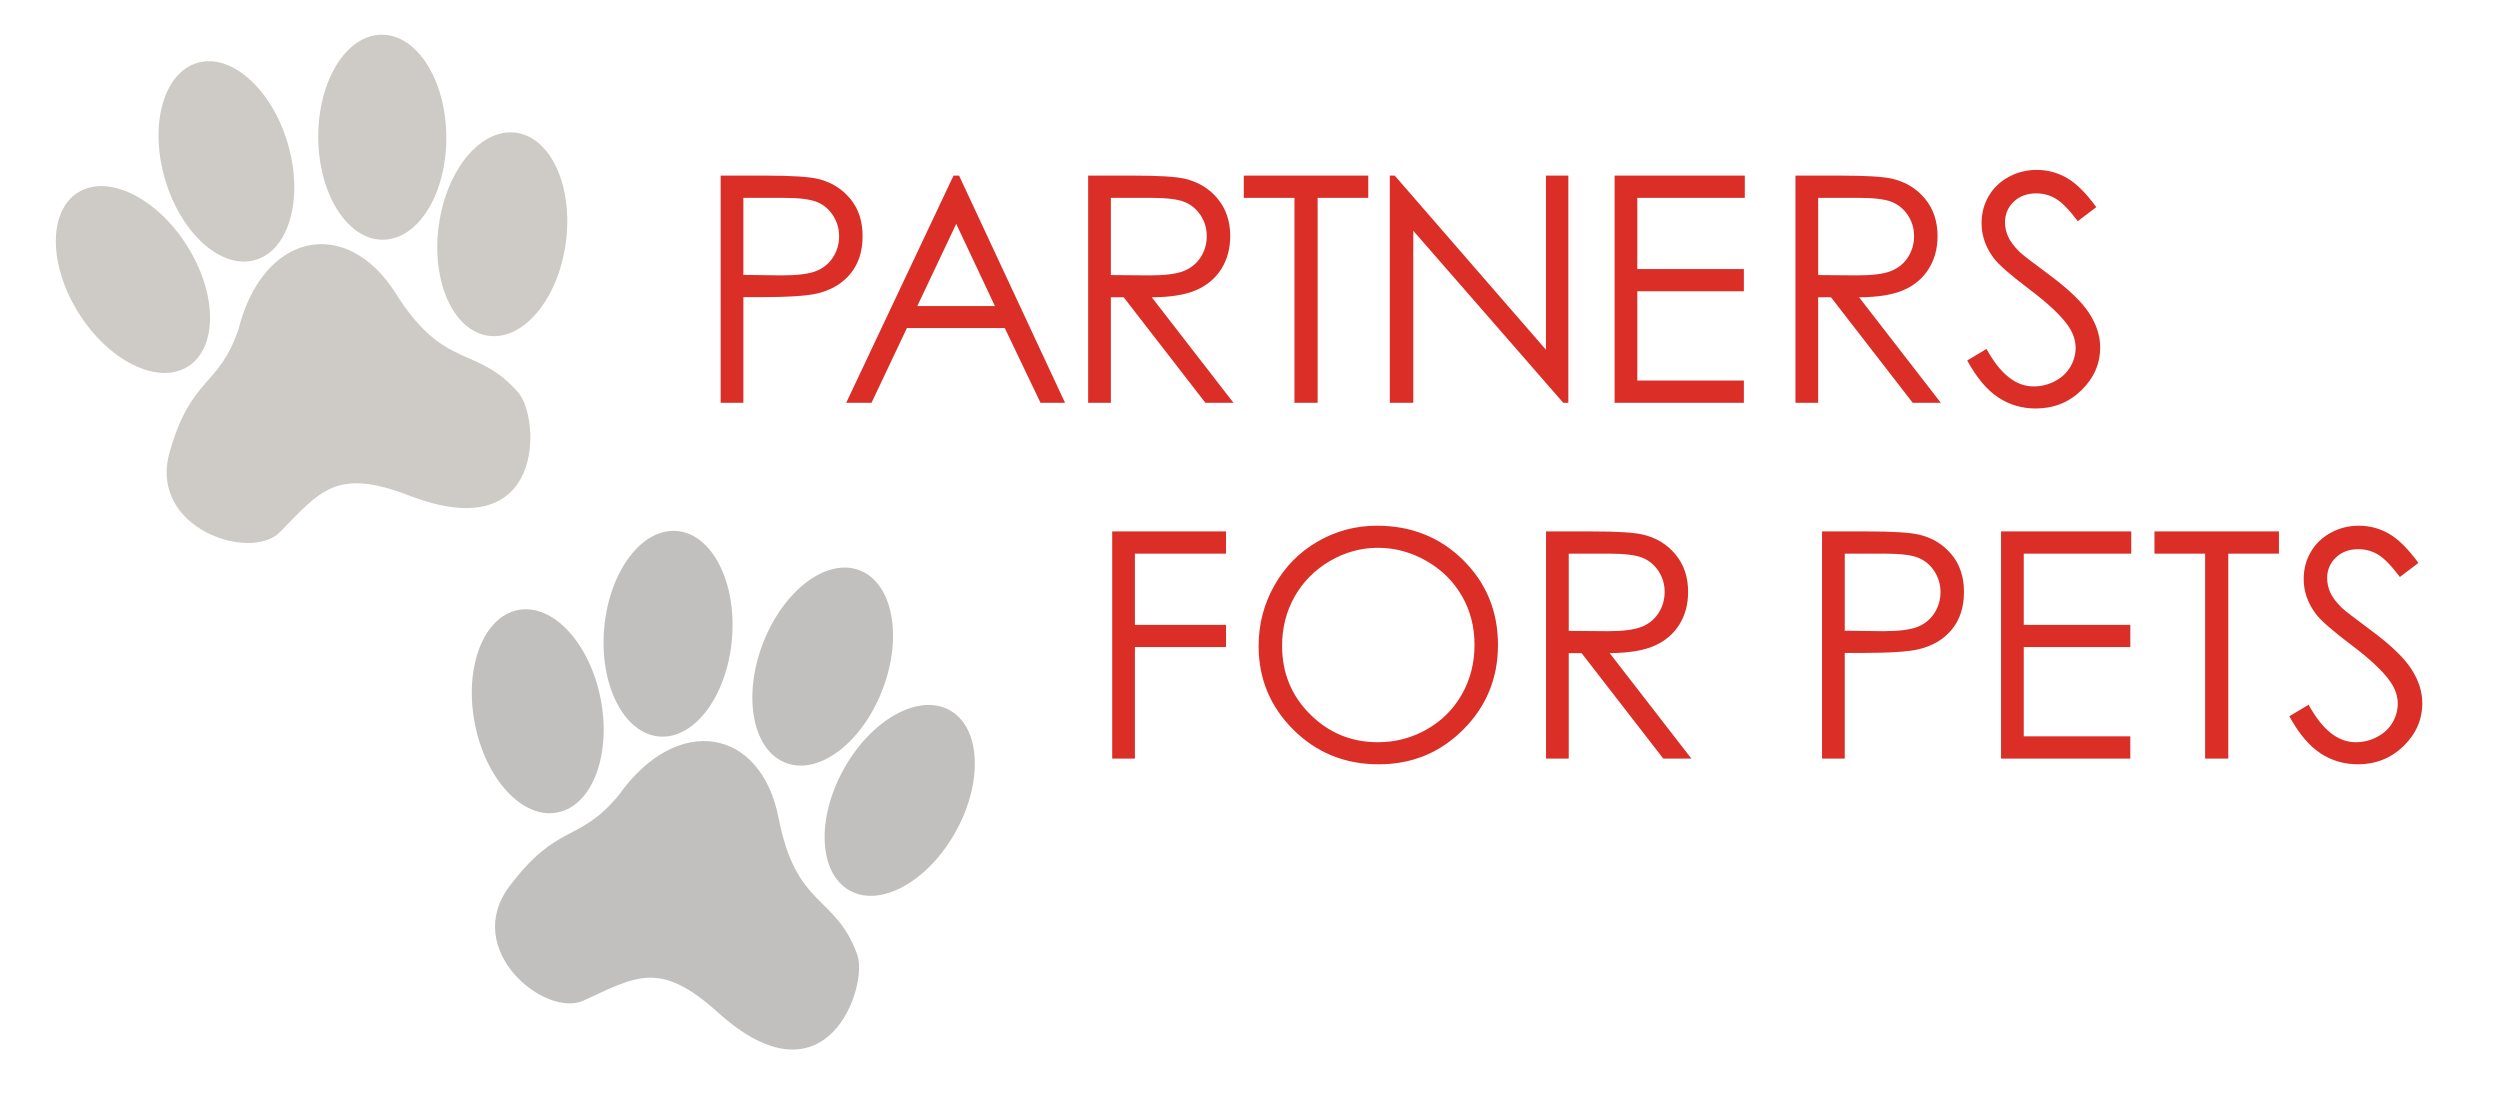
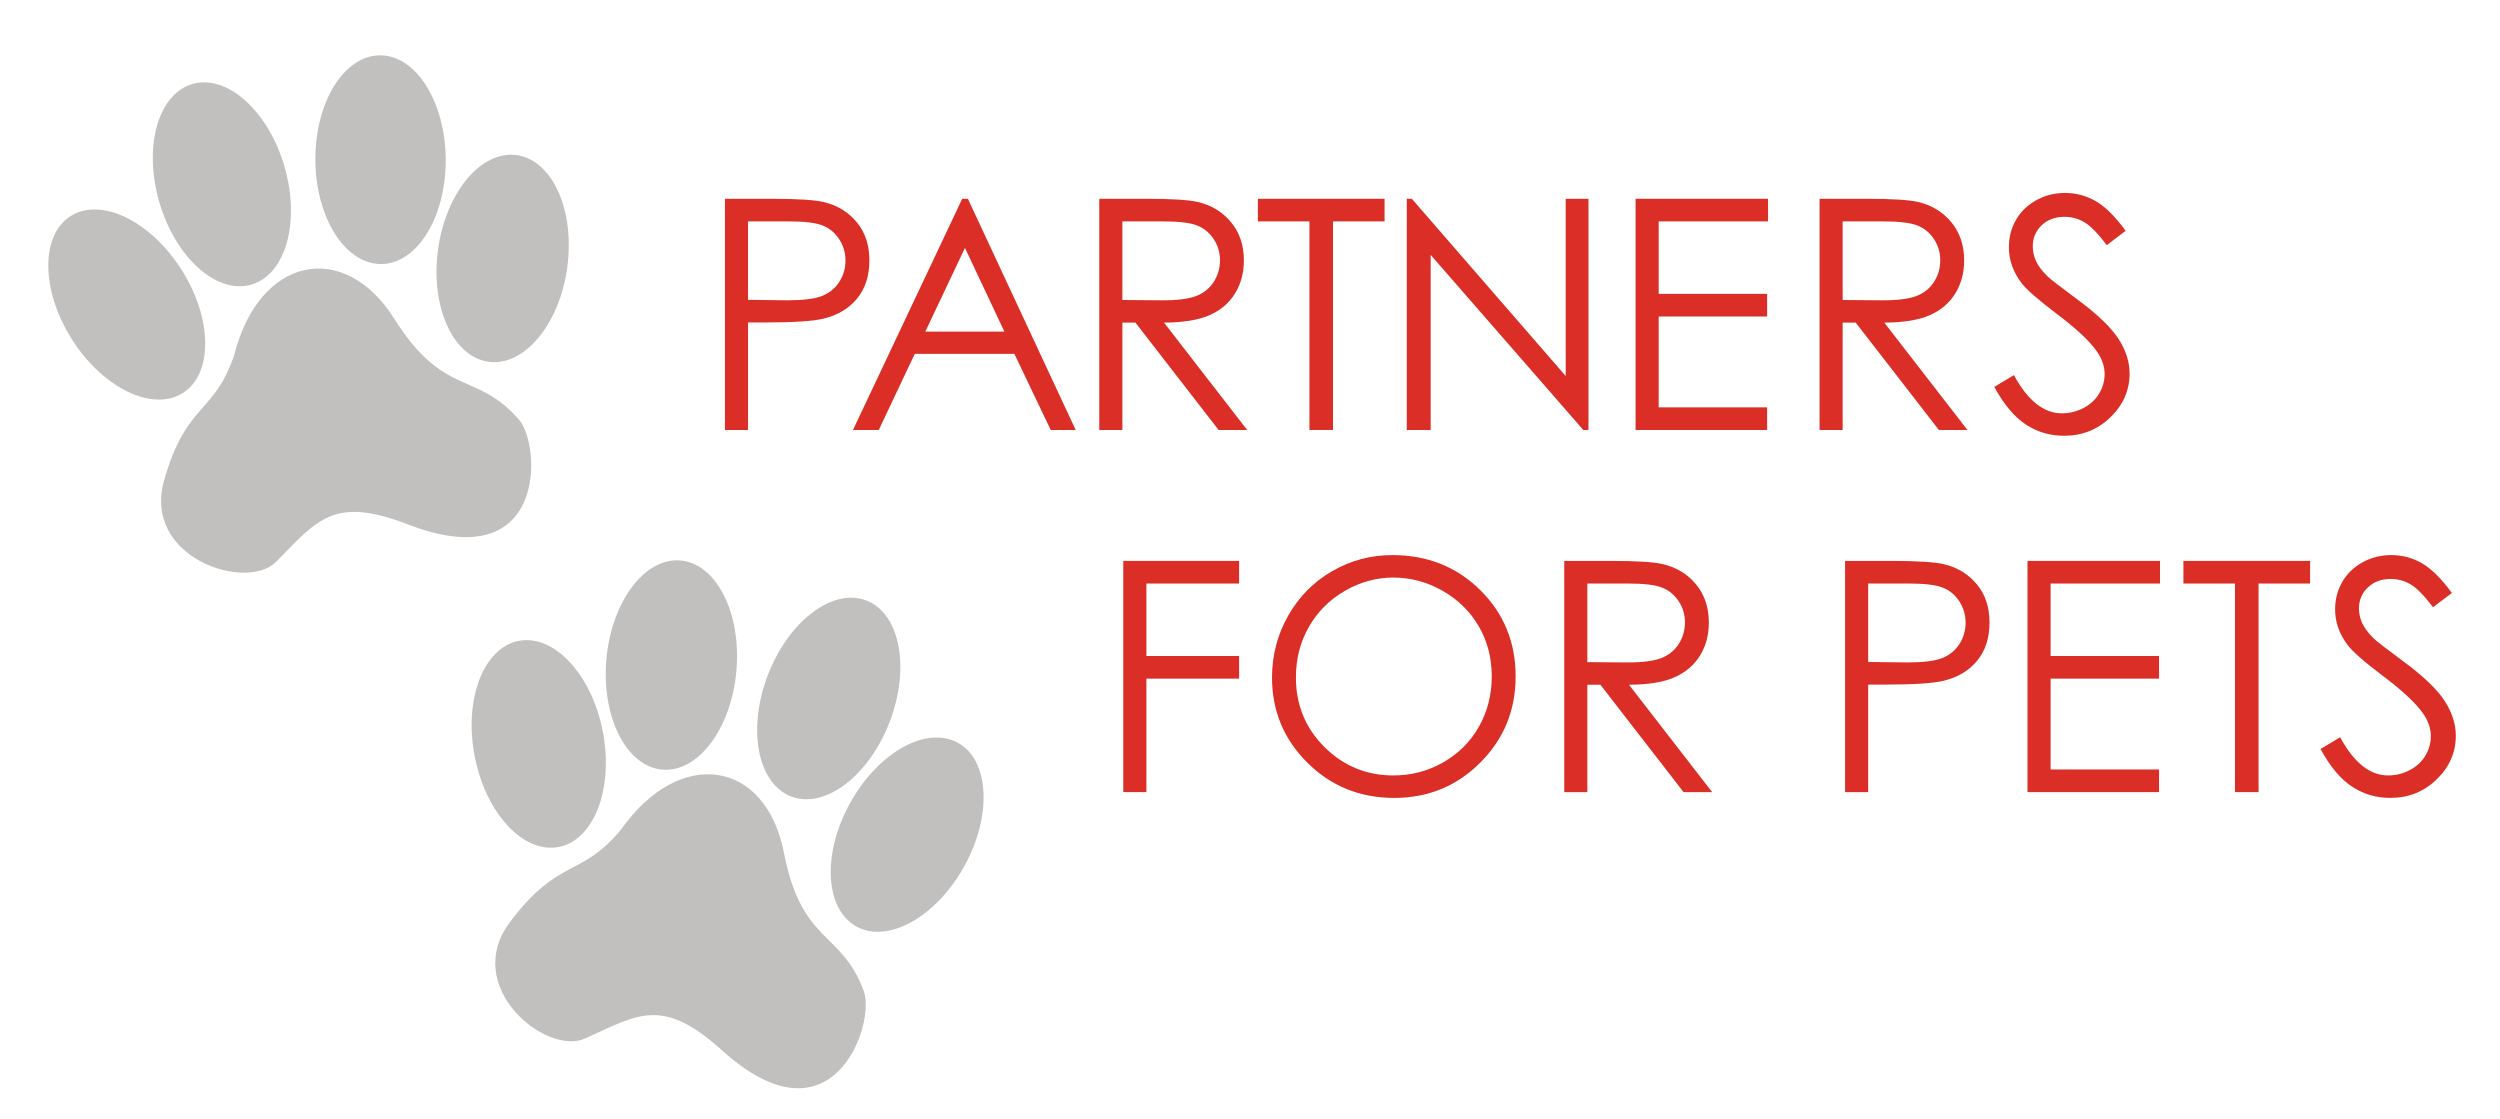
- <svg xmlns="http://www.w3.org/2000/svg" xmlns:xlink="http://www.w3.org/1999/xlink" version="1.1" id="Layer_1" x="0px" y="0px" width="316.182px" height="138.589px" viewBox="0 0 316.182 138.589" enable-background="new 0 0 316.182 138.589" xml:space="preserve">
+ <svg xmlns="http://www.w3.org/2000/svg" xmlns:xlink="http://www.w3.org/1999/xlink" version="1.1" id="Layer_1" x="0px" y="0px" width="310.66px" height="139.004px" viewBox="0 0 310.66 139.004" enable-background="new 0 0 310.66 139.004" xml:space="preserve">
+   <g>
+     <path fill="#DB2E27" d="M90.083,24.7h5.723c3.281,0,5.495,0.144,6.641,0.43c1.641,0.404,2.981,1.234,4.023,2.49   c1.042,1.257,1.563,2.835,1.563,4.736c0,1.914-0.508,3.493-1.523,4.736c-1.016,1.244-2.416,2.08-4.199,2.51   c-1.302,0.313-3.737,0.469-7.305,0.469h-2.051V53.43h-2.871V24.7z M92.954,27.512v9.746l4.863,0.059   c1.966,0,3.405-0.179,4.316-0.536c0.911-0.357,1.627-0.936,2.148-1.735c0.521-0.799,0.781-1.692,0.781-2.68   c0-0.961-0.261-1.842-0.781-2.641c-0.521-0.799-1.208-1.368-2.061-1.706c-0.853-0.338-2.25-0.507-4.189-0.507H92.954z" />
+     <path fill="#DB2E27" d="M120.272,24.7l13.398,28.73h-3.101l-4.519-9.453h-12.377l-4.476,9.453h-3.203l13.574-28.73H120.272z    M119.909,30.804l-4.923,10.4h9.822L119.909,30.804z" />
+     <path fill="#DB2E27" d="M136.6,24.7h5.723c3.19,0,5.352,0.13,6.484,0.391c1.706,0.392,3.092,1.229,4.16,2.513   c1.067,1.284,1.602,2.865,1.602,4.743c0,1.564-0.368,2.94-1.104,4.126c-0.736,1.187-1.787,2.083-3.154,2.688   c-1.367,0.606-3.255,0.917-5.664,0.929l10.332,13.34h-3.552l-10.333-13.34h-1.623v13.34H136.6V24.7z M139.471,27.512v9.766   l4.949,0.04c1.917,0,3.335-0.183,4.255-0.547c0.919-0.365,1.637-0.947,2.152-1.748c0.516-0.801,0.773-1.696,0.773-2.686   c0-0.963-0.261-1.839-0.783-2.627c-0.521-0.788-1.206-1.351-2.054-1.689c-0.848-0.338-2.257-0.508-4.226-0.508H139.471z" />
+     <path fill="#DB2E27" d="M156.31,27.512V24.7h15.742v2.813h-6.406V53.43h-2.93V27.512H156.31z" />
+     <path fill="#DB2E27" d="M174.812,53.43V24.7h0.625l19.122,22.023V24.7h2.832v28.73h-0.645l-18.965-21.755V53.43H174.812z" />
+     <path fill="#DB2E27" d="M203.242,24.7h16.465v2.813h-13.594v9.004h13.477v2.813h-13.477v11.289h13.477v2.813h-16.348V24.7z" />
+     <path fill="#DB2E27" d="M226.104,24.7h5.723c3.19,0,5.352,0.13,6.484,0.391c1.706,0.392,3.093,1.229,4.16,2.513   s1.602,2.865,1.602,4.743c0,1.564-0.368,2.94-1.104,4.126s-1.787,2.083-3.154,2.688c-1.367,0.606-3.255,0.917-5.664,0.929   l10.332,13.34h-3.552l-10.333-13.34h-1.623v13.34h-2.871V24.7z M228.975,27.512v9.766l4.949,0.04c1.917,0,3.335-0.183,4.255-0.547   c0.92-0.365,1.637-0.947,2.152-1.748c0.515-0.801,0.772-1.696,0.772-2.686c0-0.963-0.261-1.839-0.782-2.627   c-0.522-0.788-1.207-1.351-2.055-1.689c-0.848-0.338-2.256-0.508-4.226-0.508H228.975z" />
+     <path fill="#DB2E27" d="M247.816,48.079l2.441-1.465c1.719,3.164,3.704,4.746,5.957,4.746c0.964,0,1.868-0.225,2.715-0.674   s1.491-1.051,1.934-1.807c0.442-0.755,0.664-1.556,0.664-2.402c0-0.963-0.325-1.907-0.977-2.832   c-0.898-1.276-2.539-2.813-4.922-4.609c-2.396-1.81-3.887-3.118-4.473-3.926c-1.016-1.354-1.523-2.819-1.523-4.395   c0-1.25,0.3-2.389,0.898-3.418c0.599-1.028,1.442-1.839,2.529-2.432c1.087-0.592,2.269-0.889,3.545-0.889   c1.354,0,2.62,0.335,3.799,1.006c1.179,0.671,2.425,1.904,3.74,3.701l-2.344,1.777c-1.081-1.432-2.002-2.376-2.764-2.832   c-0.762-0.456-1.592-0.684-2.49-0.684c-1.159,0-2.106,0.352-2.842,1.055s-1.104,1.569-1.104,2.598c0,0.625,0.13,1.23,0.391,1.816   s0.735,1.224,1.426,1.914c0.378,0.365,1.614,1.322,3.711,2.871c2.487,1.836,4.192,3.47,5.117,4.902   c0.925,1.433,1.387,2.871,1.387,4.316c0,2.083-0.791,3.894-2.373,5.43c-1.582,1.537-3.506,2.305-5.771,2.305   c-1.745,0-3.327-0.466-4.746-1.396S249.015,50.266,247.816,48.079z" />
+   </g>
+   <g>
+     <path fill="#DB2E27" d="M139.582,69.7h14.395v2.813h-11.523v9.003h11.523v2.813h-11.523V98.43h-2.871V69.7z" />
+     <path fill="#DB2E27" d="M173.018,68.977c4.352,0,7.994,1.452,10.925,4.355c2.931,2.904,4.396,6.478,4.396,10.722   c0,4.207-1.463,7.773-4.387,10.703c-2.926,2.93-6.492,4.395-10.701,4.395c-4.261,0-7.857-1.457-10.788-4.375   c-2.932-2.916-4.397-6.445-4.397-10.586c0-2.76,0.667-5.318,2.003-7.676c1.335-2.356,3.156-4.202,5.462-5.537   C167.839,69.645,170.334,68.977,173.018,68.977z M173.145,71.77c-2.126,0-4.141,0.554-6.045,1.662   c-1.904,1.108-3.391,2.6-4.46,4.477c-1.069,1.876-1.604,3.967-1.604,6.273c0,3.415,1.184,6.298,3.55,8.65   c2.367,2.352,5.22,3.527,8.559,3.527c2.23,0,4.294-0.54,6.191-1.622c1.898-1.081,3.377-2.56,4.441-4.437   c1.063-1.877,1.594-3.962,1.594-6.256c0-2.279-0.531-4.342-1.594-6.186c-1.063-1.844-2.56-3.32-4.49-4.428   S175.31,71.77,173.145,71.77z" />
+     <path fill="#DB2E27" d="M194.379,69.7h5.723c3.19,0,5.352,0.13,6.484,0.391c1.706,0.392,3.093,1.229,4.16,2.513   s1.602,2.865,1.602,4.742c0,1.564-0.368,2.94-1.104,4.127s-1.787,2.082-3.154,2.688s-3.255,0.917-5.664,0.929l10.332,13.34h-3.552   l-10.333-13.34h-1.623v13.34h-2.871V69.7z M197.25,72.512v9.765l4.949,0.04c1.917,0,3.335-0.183,4.255-0.547   s1.637-0.947,2.152-1.748c0.515-0.801,0.772-1.696,0.772-2.687c0-0.963-0.261-1.838-0.782-2.626   c-0.522-0.788-1.207-1.351-2.055-1.689c-0.848-0.338-2.256-0.508-4.226-0.508H197.25z" />
+     <path fill="#DB2E27" d="M229.274,69.7h5.723c3.281,0,5.495,0.144,6.641,0.43c1.641,0.404,2.981,1.234,4.023,2.49   c1.042,1.257,1.563,2.835,1.563,4.736c0,1.914-0.508,3.494-1.523,4.736c-1.016,1.244-2.415,2.08-4.199,2.51   c-1.302,0.313-3.737,0.469-7.305,0.469h-2.051V98.43h-2.871V69.7z M232.146,72.512v9.746l4.863,0.059   c1.966,0,3.405-0.178,4.316-0.535s1.628-0.936,2.148-1.735c0.521-0.799,0.781-1.692,0.781-2.681c0-0.961-0.261-1.842-0.781-2.641   c-0.521-0.799-1.208-1.368-2.061-1.706s-2.249-0.507-4.189-0.507H232.146z" />
+     <path fill="#DB2E27" d="M251.945,69.7h16.465v2.813h-13.594v9.003h13.477v2.813h-13.477v11.289h13.477v2.813h-16.348V69.7z" />
+     <path fill="#DB2E27" d="M271.319,72.512V69.7h15.742v2.813h-6.406V98.43h-2.93V72.512H271.319z" />
+     <path fill="#DB2E27" d="M288.354,93.078l2.441-1.465c1.719,3.164,3.704,4.746,5.957,4.746c0.964,0,1.868-0.225,2.715-0.674   s1.491-1.051,1.934-1.807c0.442-0.754,0.664-1.555,0.664-2.402c0-0.963-0.325-1.906-0.977-2.832   c-0.898-1.275-2.539-2.813-4.922-4.609c-2.396-1.809-3.887-3.117-4.473-3.926c-1.016-1.354-1.523-2.818-1.523-4.395   c0-1.25,0.3-2.389,0.898-3.417c0.599-1.028,1.442-1.839,2.529-2.432c1.087-0.592,2.269-0.889,3.545-0.889   c1.354,0,2.62,0.335,3.799,1.006c1.179,0.671,2.425,1.904,3.74,3.701l-2.344,1.777c-1.081-1.432-2.002-2.375-2.764-2.832   c-0.762-0.456-1.592-0.684-2.49-0.684c-1.159,0-2.106,0.352-2.842,1.055s-1.104,1.569-1.104,2.597c0,0.625,0.13,1.23,0.391,1.816   s0.735,1.225,1.426,1.914c0.378,0.365,1.614,1.322,3.711,2.871c2.487,1.836,4.192,3.471,5.117,4.902   c0.925,1.434,1.387,2.871,1.387,4.316c0,2.084-0.791,3.895-2.373,5.43c-1.582,1.537-3.506,2.305-5.771,2.305   c-1.745,0-3.327-0.465-4.746-1.396C290.86,96.826,289.552,95.266,288.354,93.078z" />
+   </g>
  <g>
    <defs>
-       <rect id="SVGID_1_" x="7.062" y="4.385" width="299.293" height="128.357" />
+       <rect id="SVGID_1_" x="6" y="6.875" width="348.965" height="128.357" />
    </defs>
    <clipPath id="SVGID_2_">
      <use xlink:href="#SVGID_1_" overflow="visible" />
    </clipPath>
-     <path clip-path="url(#SVGID_2_)" fill="#DB2E27" d="M293.465,95.266c1.419,0.932,3.001,1.397,4.745,1.397   c2.267,0,4.189-0.769,5.771-2.306c1.582-1.535,2.373-3.346,2.373-5.43c0-1.445-0.462-2.884-1.386-4.315   c-0.926-1.433-2.632-3.067-5.117-4.902c-2.097-1.55-3.334-2.507-3.711-2.872c-0.691-0.69-1.166-1.328-1.426-1.914   c-0.262-0.586-0.392-1.191-0.392-1.816c0-1.027,0.368-1.895,1.104-2.598c0.734-0.703,1.682-1.054,2.842-1.054   c0.897,0,1.728,0.228,2.49,0.683c0.761,0.456,1.682,1.4,2.763,2.832l2.344-1.776c-1.314-1.798-2.562-3.03-3.74-3.701   s-2.444-1.006-3.799-1.006c-1.275,0-2.458,0.296-3.545,0.889c-1.087,0.592-1.93,1.403-2.529,2.431   c-0.599,1.029-0.898,2.168-0.898,3.418c0,1.576,0.508,3.041,1.523,4.396c0.587,0.807,2.077,2.116,4.474,3.925   c2.382,1.797,4.022,3.334,4.921,4.61c0.651,0.925,0.977,1.867,0.977,2.832c0,0.846-0.222,1.646-0.664,2.401   c-0.442,0.756-1.087,1.358-1.934,1.808c-0.846,0.448-1.751,0.674-2.715,0.674c-2.252,0-4.238-1.582-5.957-4.746l-2.441,1.464   C290.737,92.777,292.044,94.335,293.465,95.266 M278.887,70.022V95.94h2.93V70.022h6.406V67.21h-15.742v2.812H278.887z    M253.079,95.94h16.348v-2.813H255.95V81.838h13.477v-2.812H255.95v-9.005h13.594V67.21h-16.465V95.94z M238.389,70.022   c1.939,0,3.337,0.169,4.189,0.508c0.853,0.338,1.539,0.905,2.061,1.706c0.521,0.799,0.78,1.679,0.78,2.641   c0,0.987-0.26,1.881-0.78,2.68c-0.521,0.799-1.237,1.377-2.148,1.735c-0.912,0.356-2.351,0.536-4.316,0.536l-4.863-0.06v-9.746   H238.389z M230.44,95.94h2.871V82.582h2.051c3.567,0,6.002-0.157,7.304-0.469c1.784-0.431,3.185-1.267,4.2-2.511   c1.016-1.242,1.523-2.821,1.523-4.735c0-1.901-0.521-3.48-1.563-4.737c-1.042-1.256-2.383-2.086-4.023-2.49   c-1.146-0.286-3.359-0.429-6.641-0.429h-5.723V95.94z M203.47,70.022c1.969,0,3.378,0.169,4.226,0.509   c0.848,0.339,1.532,0.901,2.054,1.688c0.521,0.788,0.782,1.664,0.782,2.627c0,0.99-0.257,1.885-0.771,2.687   c-0.516,0.801-1.233,1.384-2.152,1.748c-0.92,0.364-2.338,0.547-4.255,0.547l-4.95-0.039v-9.767H203.47z M195.532,95.94h2.871V82.6   h1.624l10.332,13.34h3.552L203.579,82.6c2.409-0.013,4.297-0.321,5.664-0.929c1.368-0.606,2.419-1.502,3.155-2.689   c0.735-1.186,1.103-2.561,1.103-4.126c0-1.877-0.533-3.458-1.601-4.741c-1.068-1.285-2.455-2.122-4.161-2.514   c-1.132-0.261-3.294-0.391-6.483-0.391h-5.724V95.94z M180.402,70.942c1.93,1.107,3.426,2.583,4.489,4.428   c1.063,1.844,1.595,3.905,1.595,6.186c0,2.294-0.531,4.379-1.595,6.255c-1.063,1.877-2.543,3.356-4.44,4.438   c-1.898,1.082-3.962,1.623-6.191,1.623c-3.34,0-6.192-1.176-8.56-3.528c-2.366-2.352-3.55-5.236-3.55-8.65   c0-2.307,0.534-4.397,1.604-6.273c1.069-1.877,2.557-3.369,4.461-4.477c1.903-1.107,3.918-1.661,6.045-1.661   C176.423,69.281,178.47,69.834,180.402,70.942 M166.647,68.49c-2.308,1.335-4.127,3.18-5.463,5.537   c-1.335,2.356-2.003,4.914-2.003,7.676c0,4.14,1.466,7.669,4.396,10.586c2.932,2.917,6.528,4.375,10.789,4.375   c4.208,0,7.775-1.465,10.7-4.396c2.925-2.93,4.387-6.497,4.387-10.703c0-4.244-1.466-7.818-4.396-10.723   c-2.933-2.903-6.573-4.354-10.925-4.354C171.448,66.488,168.953,67.155,166.647,68.49 M140.664,95.94h2.871V81.838h11.524v-2.812   h-11.524v-9.005h11.524V67.21h-14.395V95.94z" />
-     <path clip-path="url(#SVGID_2_)" fill="#DB2E27" d="M252.723,50.266c1.419,0.932,3.001,1.397,4.746,1.397   c2.267,0,4.19-0.769,5.772-2.306c1.582-1.535,2.373-3.346,2.373-5.43c0-1.445-0.462-2.884-1.388-4.315   c-0.924-1.433-2.63-3.067-5.116-4.902c-2.097-1.55-3.333-2.507-3.711-2.872c-0.69-0.69-1.165-1.328-1.427-1.914   c-0.26-0.586-0.39-1.191-0.39-1.816c0-1.027,0.367-1.895,1.103-2.598c0.736-0.703,1.684-1.054,2.843-1.054   c0.898,0,1.729,0.228,2.489,0.683c0.763,0.456,1.684,1.4,2.765,2.832l2.344-1.776c-1.316-1.798-2.563-3.03-3.741-3.701   c-1.178-0.671-2.444-1.006-3.798-1.006c-1.277,0-2.458,0.296-3.545,0.889c-1.088,0.592-1.931,1.403-2.53,2.431   c-0.599,1.029-0.897,2.168-0.897,3.418c0,1.576,0.508,3.041,1.522,4.396c0.586,0.807,2.077,2.116,4.474,3.925   c2.383,1.797,4.023,3.334,4.922,4.61c0.65,0.925,0.977,1.867,0.977,2.832c0,0.846-0.222,1.646-0.665,2.401   c-0.441,0.756-1.087,1.358-1.933,1.808c-0.848,0.448-1.752,0.674-2.715,0.674c-2.253,0-4.238-1.582-5.957-4.746l-2.441,1.464   C249.996,47.777,251.304,49.335,252.723,50.266 M235.015,25.022c1.97,0,3.378,0.169,4.227,0.509   c0.847,0.339,1.531,0.901,2.054,1.688c0.521,0.788,0.782,1.664,0.782,2.627c0,0.99-0.257,1.885-0.772,2.687   c-0.516,0.801-1.232,1.384-2.152,1.748c-0.919,0.364-2.338,0.547-4.255,0.547l-4.949-0.039v-9.767H235.015z M227.078,50.94h2.871   V37.6h1.624l10.332,13.34h3.552L235.125,37.6c2.409-0.013,4.297-0.321,5.664-0.929c1.367-0.606,2.419-1.502,3.154-2.689   c0.735-1.186,1.104-2.561,1.104-4.126c0-1.877-0.534-3.458-1.602-4.741c-1.067-1.285-2.454-2.122-4.16-2.514   c-1.133-0.261-3.294-0.391-6.484-0.391h-5.723V50.94z M204.204,50.94h16.348v-2.813h-13.477V36.838h13.477v-2.812h-13.477v-9.005   h13.594V22.21h-16.465V50.94z M178.742,50.94V29.185l18.966,21.755h0.645V22.21h-2.833v22.022L176.398,22.21h-0.625V50.94H178.742z    M163.713,25.022V50.94h2.931V25.022h6.405V22.21h-15.741v2.812H163.713z M145.56,25.022c1.969,0,3.378,0.169,4.226,0.509   c0.848,0.339,1.532,0.901,2.054,1.688c0.522,0.788,0.782,1.664,0.782,2.627c0,0.99-0.257,1.885-0.772,2.687   c-0.515,0.801-1.233,1.384-2.152,1.748c-0.92,0.364-2.338,0.547-4.255,0.547l-4.949-0.039v-9.767H145.56z M137.622,50.94h2.872   V37.6h1.623l10.332,13.34H156L145.668,37.6c2.409-0.013,4.297-0.321,5.664-0.929c1.368-0.606,2.419-1.502,3.155-2.689   c0.735-1.186,1.103-2.561,1.103-4.126c0-1.877-0.534-3.458-1.601-4.741c-1.068-1.285-2.455-2.122-4.16-2.514   c-1.133-0.261-3.295-0.391-6.485-0.391h-5.723V50.94z M125.834,38.713h-9.822l4.923-10.399L125.834,38.713z M120.595,22.21   L107.021,50.94h3.203l4.476-9.452h12.377l4.519,9.452h3.101L121.298,22.21H120.595z M99.093,25.022c1.94,0,3.337,0.169,4.19,0.508   c0.852,0.338,1.539,0.905,2.06,1.706c0.521,0.799,0.781,1.679,0.781,2.641c0,0.987-0.26,1.881-0.781,2.68s-1.237,1.377-2.148,1.735   c-0.912,0.356-2.351,0.536-4.317,0.536l-4.863-0.06v-9.746H99.093z M91.145,50.94h2.871V37.582h2.051   c3.567,0,6.002-0.157,7.305-0.469c1.783-0.431,3.183-1.267,4.199-2.511c1.015-1.242,1.523-2.821,1.523-4.735   c0-1.901-0.521-3.48-1.562-4.737c-1.042-1.256-2.383-2.086-4.024-2.49c-1.146-0.286-3.359-0.429-6.64-0.429h-5.723V50.94z" />
-     <path clip-path="url(#SVGID_2_)" fill="#C1C0BE" d="M107.473,112.636c3.917,2.173,9.921-1.173,13.41-7.474   c3.49-6.302,3.143-13.17-0.774-15.344c-3.916-2.173-9.92,1.174-13.41,7.475C103.209,103.594,103.556,110.463,107.473,112.636" />
-     <path clip-path="url(#SVGID_2_)" fill="#C1C0BE" d="M99.377,96.484c4.181,1.606,9.661-2.544,12.24-9.269   c2.58-6.726,1.282-13.48-2.899-15.087c-4.181-1.606-9.661,2.544-12.241,9.27C93.898,88.124,95.196,94.878,99.377,96.484" />
-     <path clip-path="url(#SVGID_2_)" fill="#C1C0BE" d="M83.356,93.147c4.461,0.391,8.586-5.111,9.213-12.287   c0.628-7.177-2.48-13.312-6.941-13.702s-8.586,5.11-9.214,12.287C75.787,86.622,78.895,92.755,83.356,93.147" />
-     <path clip-path="url(#SVGID_2_)" fill="#C1C0BE" d="M70.496,102.758c4.396-0.854,6.846-7.28,5.473-14.353   c-1.374-7.072-6.05-12.111-10.446-11.256c-4.396,0.854-6.847,7.281-5.473,14.353C61.423,98.575,66.1,103.614,70.496,102.758" />
-     <path clip-path="url(#SVGID_2_)" fill="#C1C0BE" d="M64.438,112.082c6.082-8.078,8.724-5.41,13.77-11.458   c7.386-10.464,18.028-8.633,20.263,2.83c2.234,11.463,7.181,9.659,9.95,17.282c1.438,3.961-3.83,19.751-17.61,7.321   c-7.391-6.667-10.325-4.562-17.03-1.502C68.964,128.754,58.356,120.16,64.438,112.082" />
-     <path clip-path="url(#SVGID_2_)" fill="#CECAC5" d="M61.749,42.462c4.432,0.633,8.819-4.602,9.799-11.69   c0.98-7.089-1.818-13.349-6.25-13.981c-4.432-0.634-8.819,4.601-9.799,11.689S57.317,41.83,61.749,42.462" />
-     <path clip-path="url(#SVGID_2_)" fill="#CECAC5" d="M48.387,30.32c4.474,0.013,8.083-5.782,8.062-12.944   c-0.021-7.161-3.664-12.978-8.137-12.99c-4.474-0.014-8.084,5.782-8.063,12.943C40.27,24.491,43.913,30.307,48.387,30.32" />
-     <path clip-path="url(#SVGID_2_)" fill="#CECAC5" d="M32.259,32.888c4.297-1.216,6.157-7.787,4.155-14.677   S29.306,6.722,25.009,7.937c-4.296,1.217-6.157,7.787-4.155,14.678C22.856,29.504,27.962,34.104,32.259,32.888" />
-     <path clip-path="url(#SVGID_2_)" fill="#CECAC5" d="M23.743,46.371c3.787-2.351,3.754-9.188-0.074-15.272   c-3.828-6.085-10.001-9.112-13.788-6.762c-3.787,2.35-3.754,9.188,0.074,15.272C13.783,45.693,19.956,48.72,23.743,46.371" />
-     <path clip-path="url(#SVGID_2_)" fill="#CECAC5" d="M21.459,57.175c2.755-9.657,6.177-8.112,8.698-15.519   c3.11-12.336,13.684-14.4,19.897-4.541c6.212,9.859,10.171,6.433,15.497,12.536c2.768,3.171,3.551,19.707-13.766,13.035   c-9.288-3.579-11.263-0.585-16.406,4.631C31.684,71.066,18.704,66.833,21.459,57.175" />
+     <path clip-path="url(#SVGID_2_)" fill="#C1C0BE" d="M106.411,115.126c3.917,2.173,9.921-1.173,13.41-7.474   c3.49-6.301,3.143-13.17-0.774-15.344c-3.916-2.172-9.92,1.174-13.41,7.475C102.147,106.084,102.494,112.953,106.411,115.126" />
+     <path clip-path="url(#SVGID_2_)" fill="#C1C0BE" d="M98.315,98.975c4.181,1.605,9.661-2.545,12.24-9.27   c2.58-6.727,1.282-13.48-2.899-15.087c-4.181-1.606-9.661,2.544-12.241,9.271C92.836,90.613,94.134,97.368,98.315,98.975" />
+     <path clip-path="url(#SVGID_2_)" fill="#C1C0BE" d="M82.294,95.637c4.461,0.391,8.586-5.111,9.213-12.287   c0.628-7.178-2.48-13.311-6.941-13.702s-8.586,5.11-9.214,12.287C74.725,89.111,77.833,95.246,82.294,95.637" />
+     <path clip-path="url(#SVGID_2_)" fill="#C1C0BE" d="M69.434,105.248c4.396-0.854,6.846-7.281,5.473-14.353   c-1.374-7.071-6.05-12.11-10.446-11.256s-6.847,7.28-5.473,14.353C60.361,101.064,65.038,106.104,69.434,105.248" />
+     <path clip-path="url(#SVGID_2_)" fill="#C1C0BE" d="M63.376,114.571c6.082-8.078,8.724-5.41,13.77-11.458   c7.386-10.464,18.028-8.633,20.263,2.83c2.234,11.463,7.181,9.659,9.95,17.281c1.438,3.962-3.83,19.752-17.61,7.322   c-7.391-6.666-10.325-4.562-17.03-1.502C67.902,131.244,57.294,122.649,63.376,114.571" />
+     <path clip-path="url(#SVGID_2_)" fill="#C1C0BE" d="M60.687,44.952c4.432,0.633,8.819-4.601,9.799-11.69   c0.98-7.089-1.818-13.349-6.25-13.982c-4.432-0.633-8.819,4.601-9.799,11.69C53.457,38.059,56.255,44.319,60.687,44.952" />
+     <path clip-path="url(#SVGID_2_)" fill="#C1C0BE" d="M47.325,32.81c4.474,0.013,8.083-5.782,8.062-12.944   c-0.021-7.161-3.664-12.978-8.137-12.991c-4.474-0.013-8.084,5.783-8.063,12.944C39.208,26.98,42.851,32.796,47.325,32.81" />
+     <path clip-path="url(#SVGID_2_)" fill="#C1C0BE" d="M31.197,35.378c4.297-1.216,6.157-7.787,4.155-14.677   S28.244,9.212,23.947,10.427c-4.296,1.216-6.157,7.787-4.155,14.677C21.794,31.994,26.9,36.594,31.197,35.378" />
+     <path clip-path="url(#SVGID_2_)" fill="#C1C0BE" d="M22.681,48.86c3.787-2.35,3.754-9.188-0.074-15.272   c-3.828-6.085-10.001-9.112-13.788-6.762c-3.787,2.35-3.754,9.188,0.074,15.273C12.721,48.183,18.894,51.21,22.681,48.86" />
+     <path clip-path="url(#SVGID_2_)" fill="#C1C0BE" d="M20.397,59.666c2.755-9.658,6.177-8.113,8.698-15.519   c3.11-12.336,13.684-14.4,19.897-4.541c6.212,9.859,10.171,6.433,15.497,12.536c2.768,3.171,3.551,19.707-13.766,13.035   c-9.288-3.579-11.263-0.585-16.406,4.631C30.622,73.556,17.642,69.323,20.397,59.666" />
  </g>
</svg>
